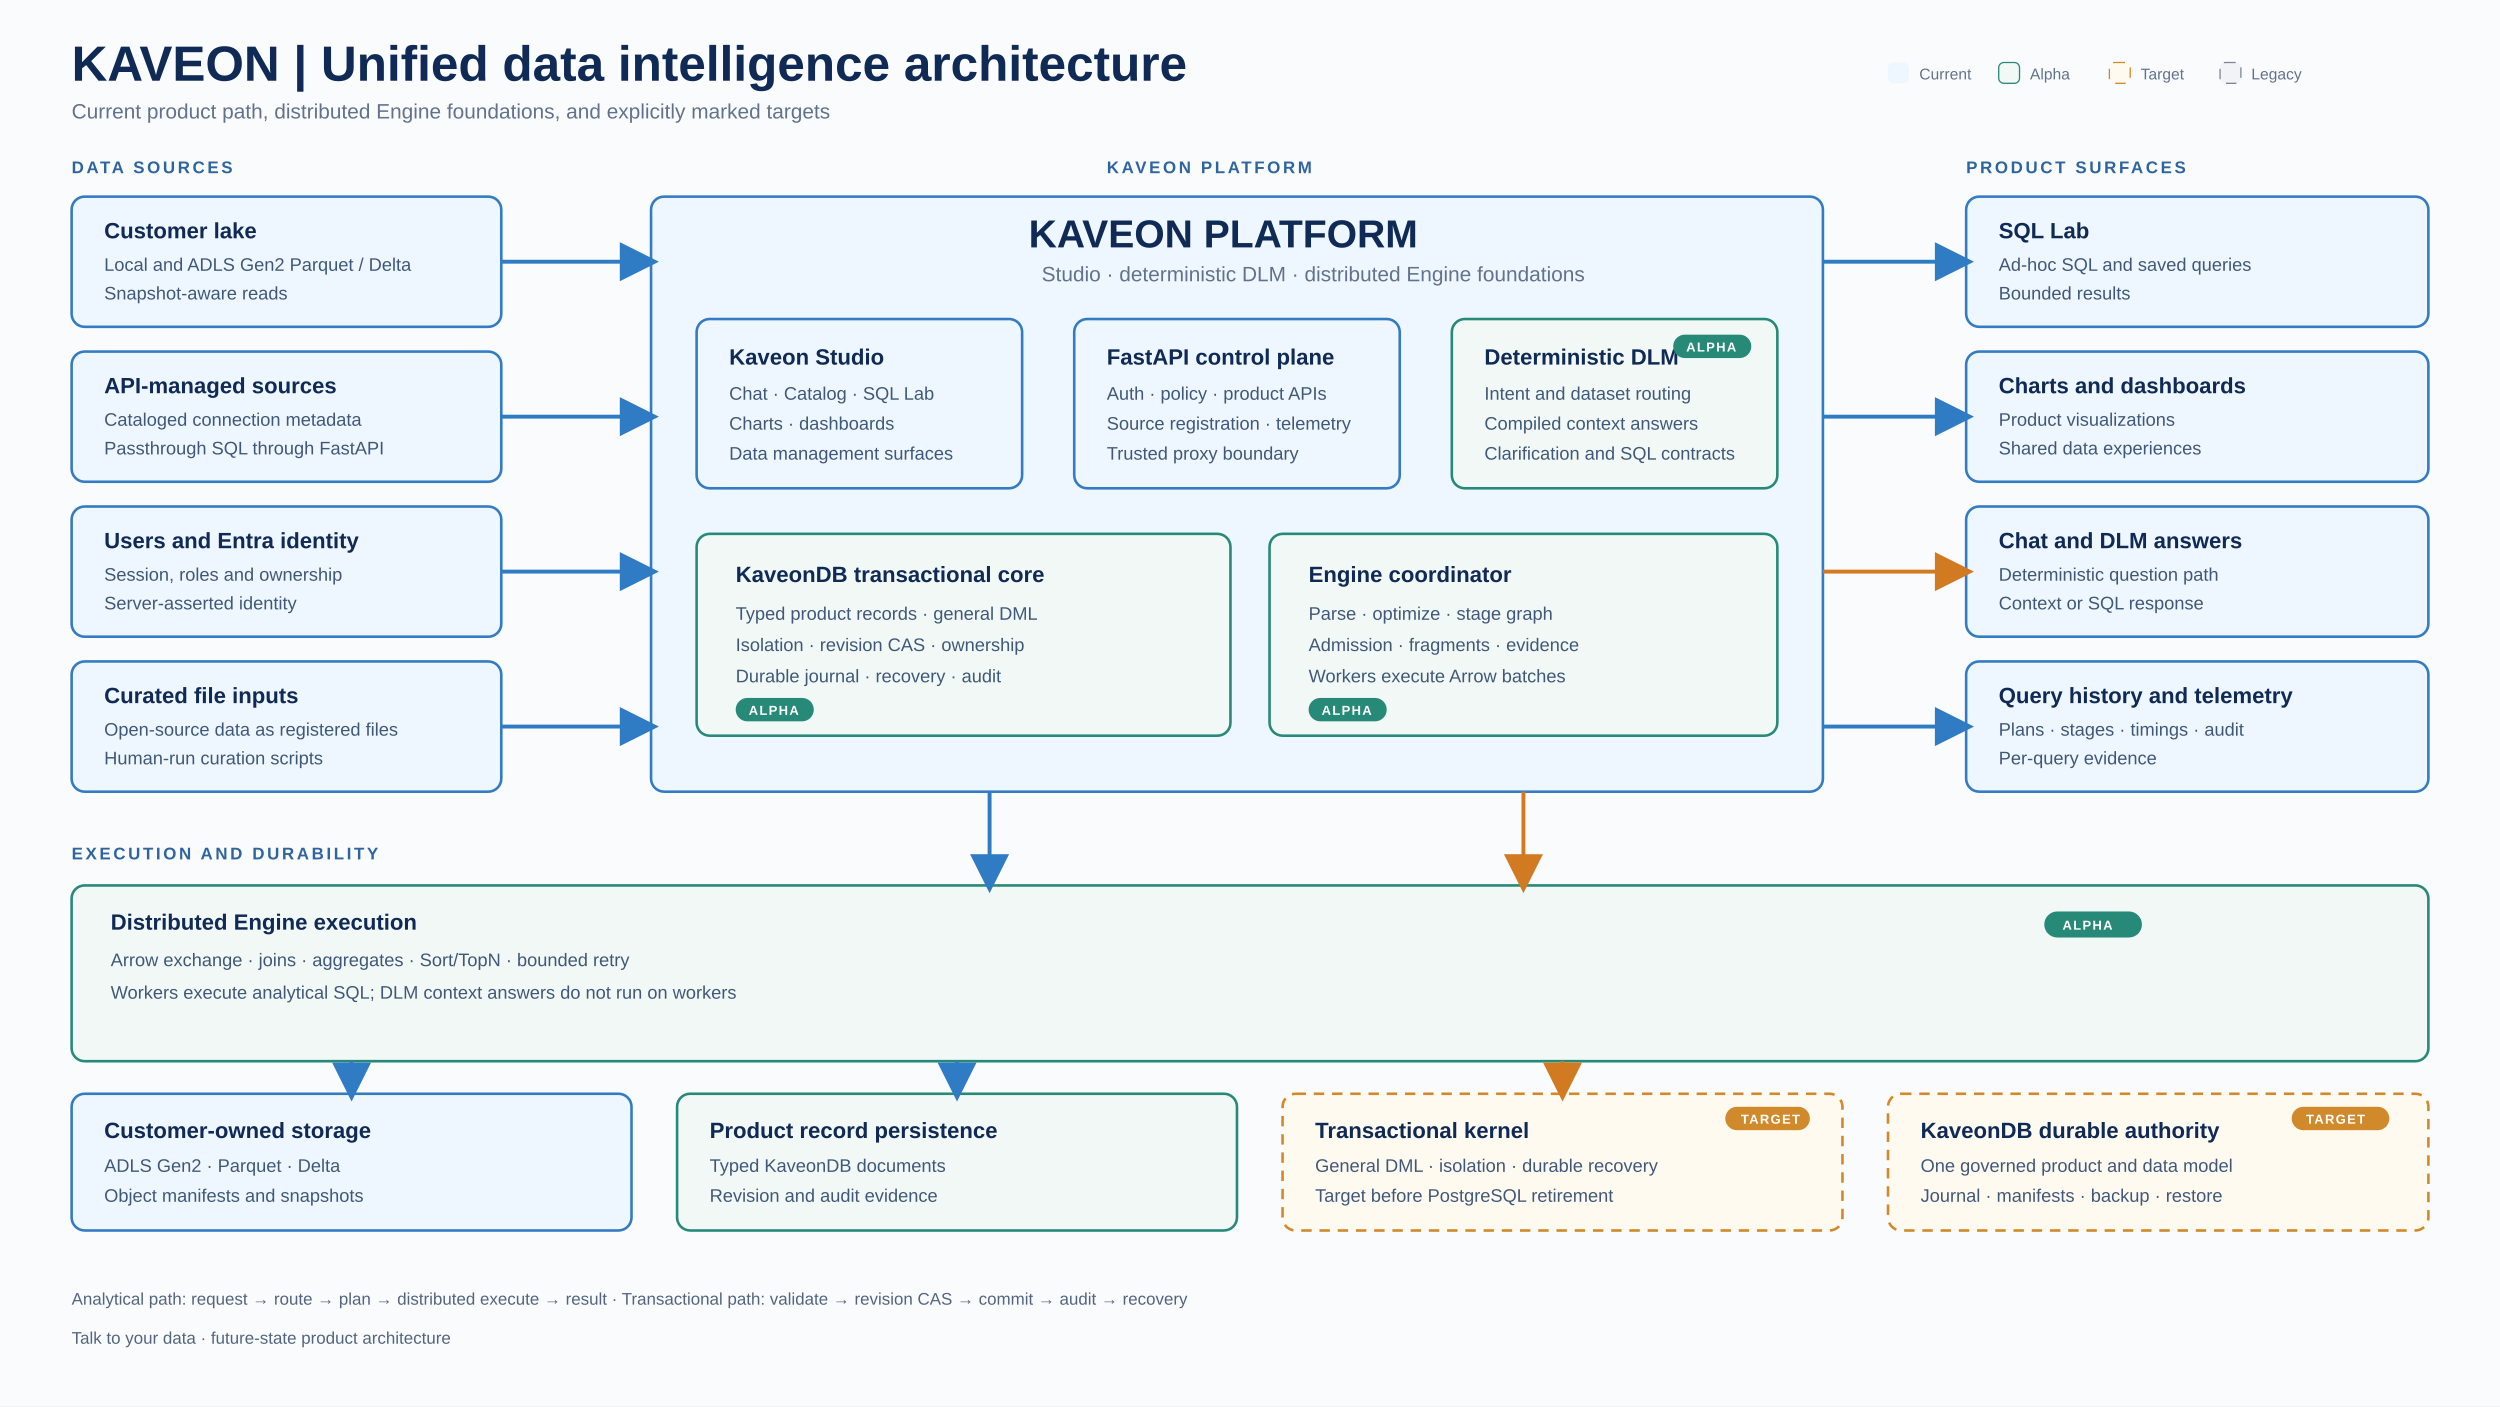
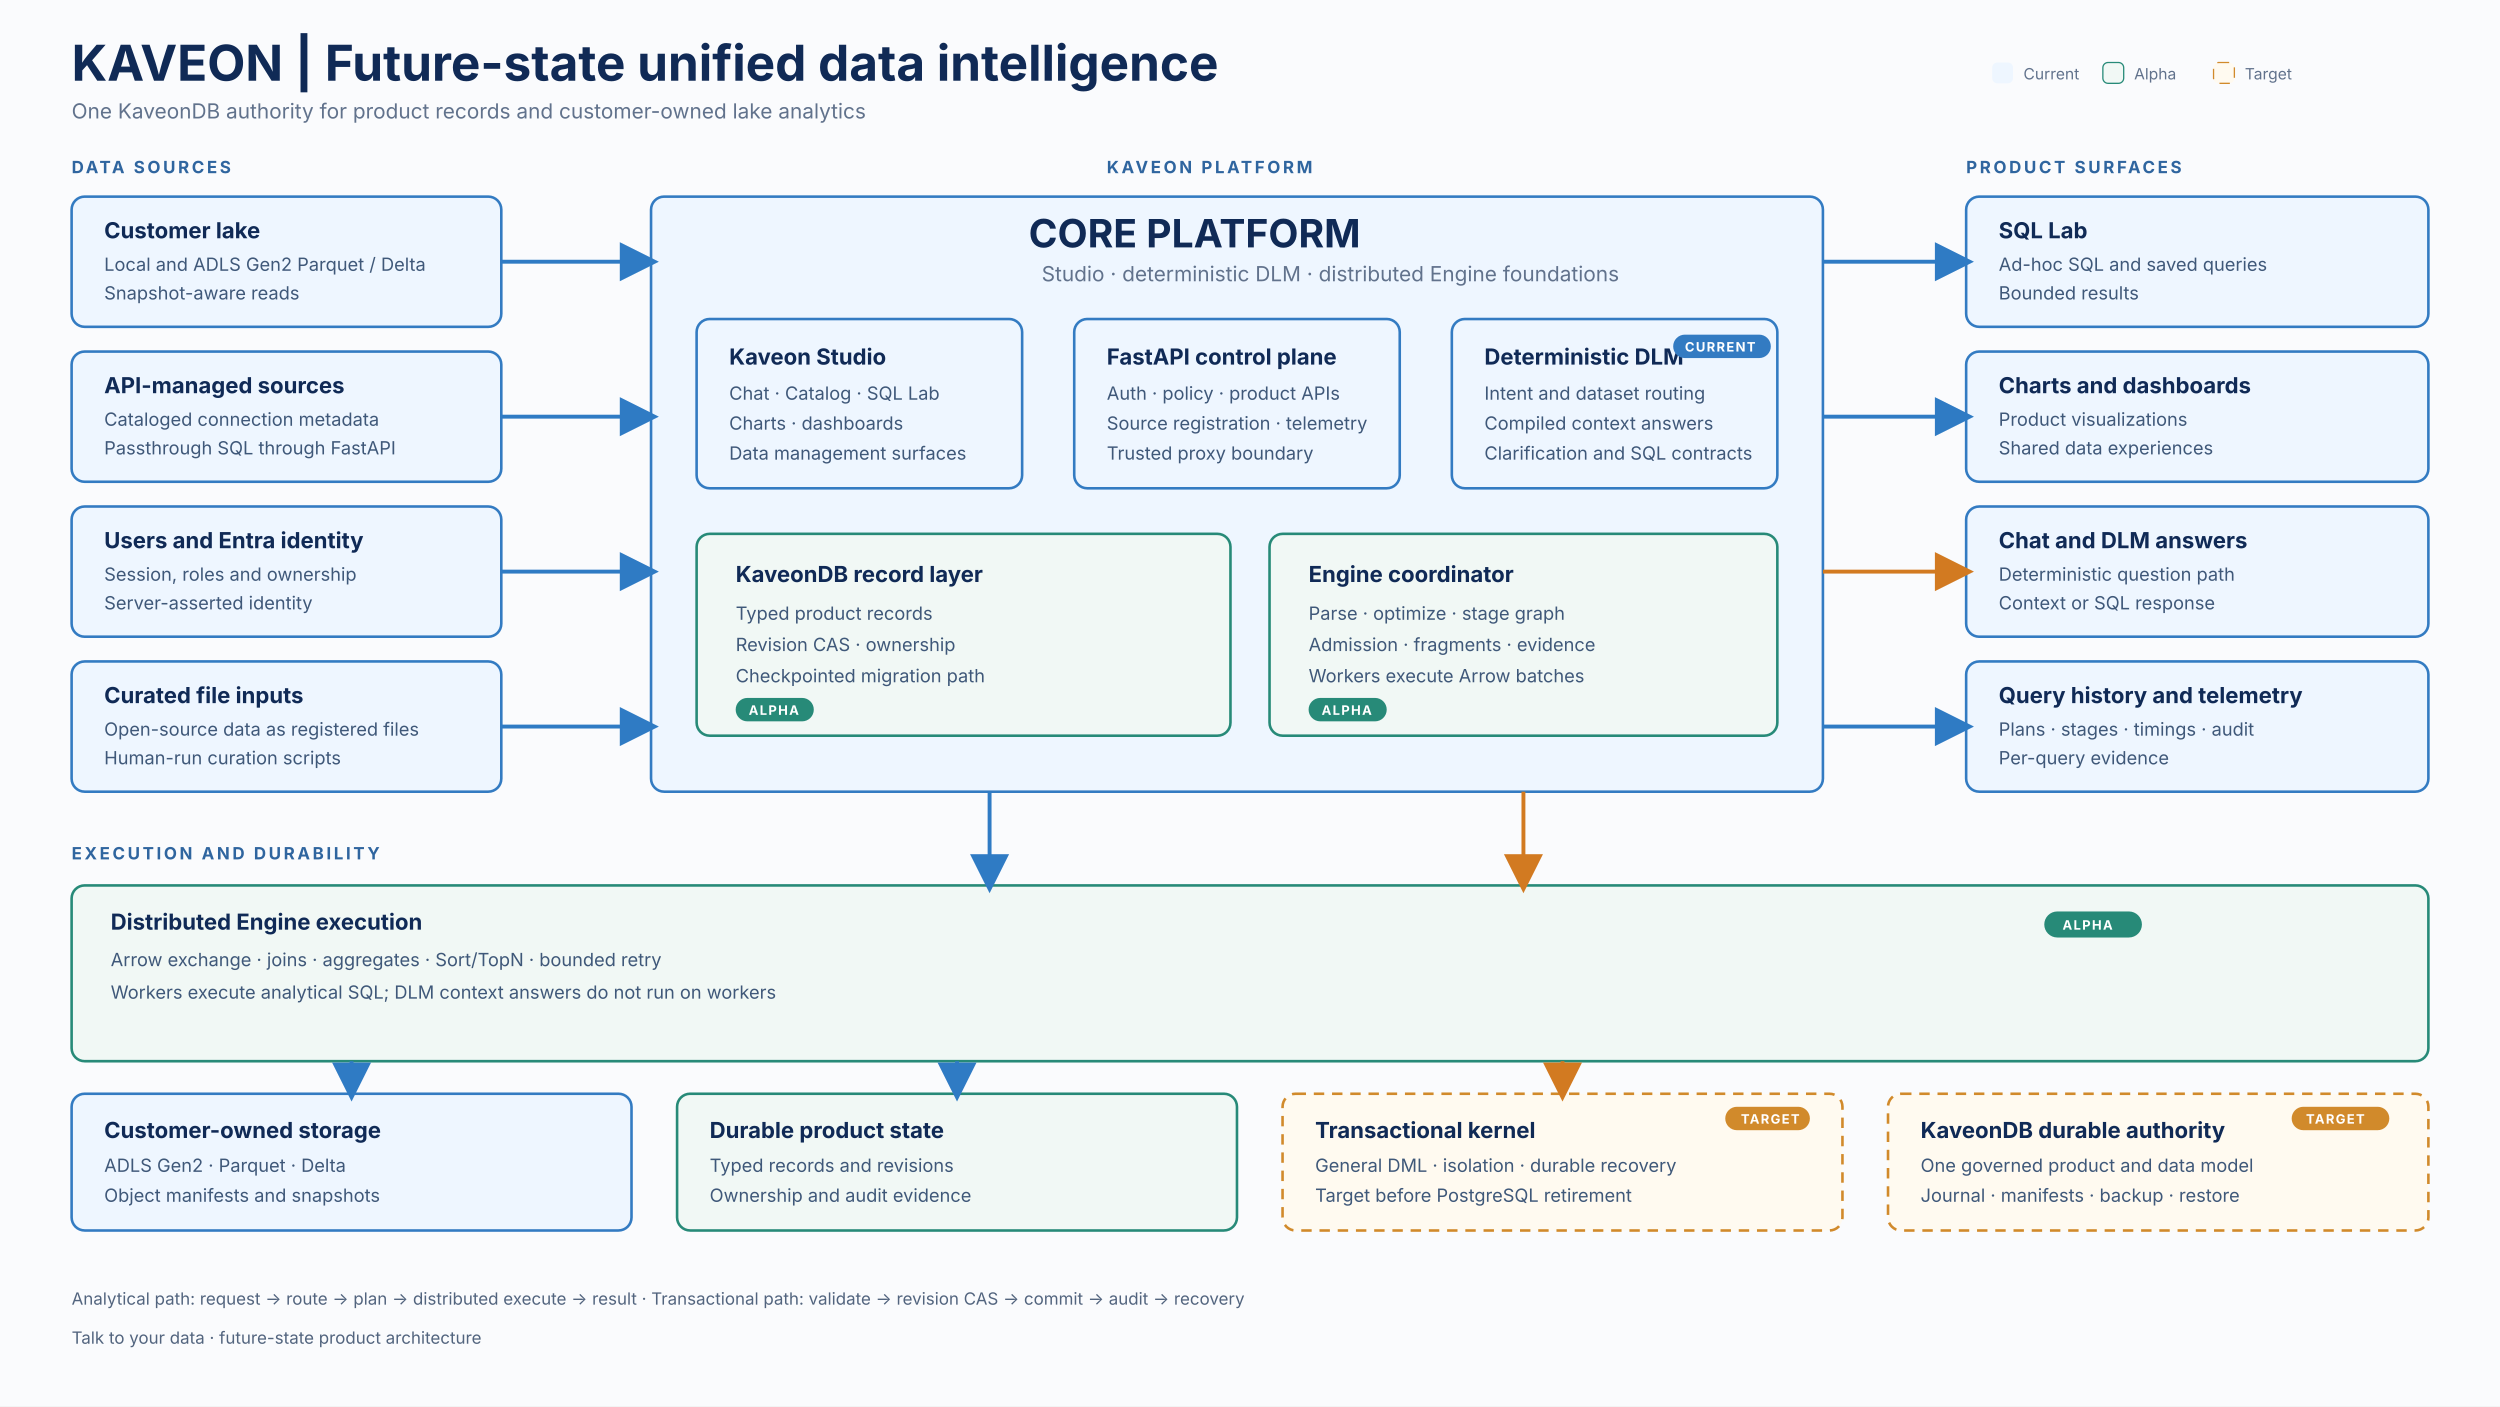
<svg xmlns="http://www.w3.org/2000/svg" width="1920" height="1080" viewBox="0 0 1920 1080">
  <defs>
    <style>
- .bg{fill:#fafbfd}.t{font:700 38px Arial,sans-serif;fill:#102a56}.s{font:400 16px Arial,sans-serif;fill:#61728c}.h{font:700 17px Arial,sans-serif;fill:#102a56}.b{font:400 14px Arial,sans-serif;fill:#3f5879}.k{font:700 13px Arial,sans-serif;letter-spacing:2px;fill:#2f659f}.box{stroke:#337bc2;stroke-width:2;rx:10}.cur{fill:#eef6ff}.alp{fill:#f1f8f5;stroke:#278a78}.tar{fill:#fffaf0;stroke:#d18a2b;stroke-dasharray:8 6}.leg{fill:#f1f3f6;stroke:#7b8797;stroke-dasharray:8 6}.ln{fill:none;stroke:#2f7bc4;stroke-width:3;marker-end:url(#a)}.or{fill:none;stroke:#d27a21;stroke-width:3;marker-end:url(#o)}.small{font:400 12px Arial,sans-serif;fill:#61728c}.badge{font:700 10px Arial,sans-serif;letter-spacing:1px}.white{fill:#fff}.foot{font:400 13px Arial,sans-serif;fill:#52647e}
+ .bg{fill:#fafbfd}.t{font:700 38px Inter,Arial,sans-serif;fill:#102a56}.s{font:400 16px Inter,Arial,sans-serif;fill:#61728c}.h{font:700 17px Inter,Arial,sans-serif;fill:#102a56}.b{font:400 14px Inter,Arial,sans-serif;fill:#3f5879}.k{font:700 13px Inter,Arial,sans-serif;letter-spacing:2px;fill:#2f659f}.box{stroke:#337bc2;stroke-width:2;rx:10}.cur{fill:#eef6ff}.alp{fill:#f1f8f5;stroke:#278a78}.tar{fill:#fffaf0;stroke:#d18a2b;stroke-dasharray:8 6}.leg{fill:#f1f3f6;stroke:#7b8797;stroke-dasharray:8 6}.ln{fill:none;stroke:#2f7bc4;stroke-width:3;marker-end:url(#a)}.or{fill:none;stroke:#d27a21;stroke-width:3;marker-end:url(#o)}.small{font:400 12px Inter,Arial,sans-serif;fill:#61728c}.badge{font:700 10px Inter,Arial,sans-serif;letter-spacing:1px}.white{fill:#fff}.foot{font:400 13px Inter,Arial,sans-serif;fill:#52647e}
</style>
    <marker id="a" markerWidth="10" markerHeight="10" refX="8" refY="5" orient="auto">
      <path d="M0 0L10 5L0 10z" fill="#2f7bc4" />
    </marker>
    <marker id="o" markerWidth="10" markerHeight="10" refX="8" refY="5" orient="auto">
      <path d="M0 0L10 5L0 10z" fill="#d27a21" />
    </marker>
  </defs>
  <rect width="1920" height="1080" class="bg" />
-   <text x="55" y="62" class="t">KAVEON | Unified data intelligence architecture</text>
-   <text x="55" y="91" class="s">Current product path, distributed Engine foundations, and explicitly marked targets</text>
-   <g transform="translate(1450 48)">
+   <text x="55" y="62" class="t">KAVEON | Future-state unified data intelligence</text>
+   <text x="55" y="91" class="s">One KaveonDB authority for product records and customer-owned lake analytics</text>
+   <g transform="translate(1530 48)">
    <rect width="16" height="16" rx="4" class="cur" />
    <text x="24" y="13" class="small">Current</text>
    <rect x="85" width="16" height="16" rx="4" class="alp" />
    <text x="109" y="13" class="small">Alpha</text>
    <rect x="170" width="16" height="16" rx="4" class="tar" />
    <text x="194" y="13" class="small">Target</text>
-     <rect x="255" width="16" height="16" rx="4" class="leg" />
-     <text x="279" y="13" class="small">Legacy</text>
  </g>
  <text x="55" y="133" class="k">DATA SOURCES</text>
  <text x="850" y="133" class="k">KAVEON PLATFORM</text>
  <text x="1510" y="133" class="k">PRODUCT SURFACES</text>
  <rect x="55" y="151" width="330" height="100" class="box cur" />
  <text x="80" y="183" class="h">Customer lake</text>
  <text x="80" y="208" class="b">Local and ADLS Gen2 Parquet / Delta</text>
  <text x="80" y="230" class="b">Snapshot-aware reads</text>
  <rect x="55" y="270" width="330" height="100" class="box cur" />
  <text x="80" y="302" class="h">API-managed sources</text>
  <text x="80" y="327" class="b">Cataloged connection metadata</text>
  <text x="80" y="349" class="b">Passthrough SQL through FastAPI</text>
  <rect x="55" y="389" width="330" height="100" class="box cur" />
  <text x="80" y="421" class="h">Users and Entra identity</text>
  <text x="80" y="446" class="b">Session, roles and ownership</text>
  <text x="80" y="468" class="b">Server-asserted identity</text>
  <rect x="55" y="508" width="330" height="100" class="box cur" />
  <text x="80" y="540" class="h">Curated file inputs</text>
  <text x="80" y="565" class="b">Open-source data as registered files</text>
  <text x="80" y="587" class="b">Human-run curation scripts</text>
  <rect x="500" y="151" width="900" height="457" class="box cur" />
-   <text x="790" y="190" class="t" style="font-size:30px">KAVEON PLATFORM</text>
+   <text x="790" y="190" class="t" style="font-size:30px">CORE PLATFORM</text>
  <text x="800" y="216" class="s">Studio · deterministic DLM · distributed Engine foundations</text>
  <rect x="535" y="245" width="250" height="130" class="box cur" />
  <text x="560" y="280" class="h">Kaveon Studio</text>
  <text x="560" y="307" class="b">Chat · Catalog · SQL Lab</text>
  <text x="560" y="330" class="b">Charts · dashboards</text>
  <text x="560" y="353" class="b">Data management surfaces</text>
  <rect x="825" y="245" width="250" height="130" class="box cur" />
  <text x="850" y="280" class="h">FastAPI control plane</text>
  <text x="850" y="307" class="b">Auth · policy · product APIs</text>
  <text x="850" y="330" class="b">Source registration · telemetry</text>
  <text x="850" y="353" class="b">Trusted proxy boundary</text>
-   <rect x="1115" y="245" width="250" height="130" class="box alp" />
+   <rect x="1115" y="245" width="250" height="130" class="box cur" />
  <text x="1140" y="280" class="h">Deterministic DLM</text>
  <text x="1140" y="307" class="b">Intent and dataset routing</text>
  <text x="1140" y="330" class="b">Compiled context answers</text>
  <text x="1140" y="353" class="b">Clarification and SQL contracts</text>
-   <rect x="1285" y="257" width="60" height="18" rx="9" fill="#278a78" />
-   <text x="1295" y="270" class="badge white">ALPHA</text>
+   <rect x="1285" y="257" width="75" height="18" rx="9" fill="#337bc2" />
+   <text x="1294" y="270" class="badge white">CURRENT</text>
  <rect x="535" y="410" width="410" height="155" class="box alp" />
-   <text x="565" y="447" class="h">KaveonDB transactional core</text>
-   <text x="565" y="476" class="b">Typed product records · general DML</text>
-   <text x="565" y="500" class="b">Isolation · revision CAS · ownership</text>
-   <text x="565" y="524" class="b">Durable journal · recovery · audit</text>
+   <text x="565" y="447" class="h">KaveonDB record layer</text>
+   <text x="565" y="476" class="b">Typed product records</text>
+   <text x="565" y="500" class="b">Revision CAS · ownership</text>
+   <text x="565" y="524" class="b">Checkpointed migration path</text>
  <rect x="565" y="536" width="60" height="18" rx="9" fill="#278a78" />
  <text x="575" y="549" class="badge white">ALPHA</text>
  <rect x="975" y="410" width="390" height="155" class="box alp" />
  <text x="1005" y="447" class="h">Engine coordinator</text>
  <text x="1005" y="476" class="b">Parse · optimize · stage graph</text>
  <text x="1005" y="500" class="b">Admission · fragments · evidence</text>
  <text x="1005" y="524" class="b">Workers execute Arrow batches</text>
  <rect x="1005" y="536" width="60" height="18" rx="9" fill="#278a78" />
  <text x="1015" y="549" class="badge white">ALPHA</text>
  <rect x="1510" y="151" width="355" height="100" class="box cur" />
  <text x="1535" y="183" class="h">SQL Lab</text>
  <text x="1535" y="208" class="b">Ad-hoc SQL and saved queries</text>
  <text x="1535" y="230" class="b">Bounded results</text>
  <rect x="1510" y="270" width="355" height="100" class="box cur" />
  <text x="1535" y="302" class="h">Charts and dashboards</text>
  <text x="1535" y="327" class="b">Product visualizations</text>
  <text x="1535" y="349" class="b">Shared data experiences</text>
  <rect x="1510" y="389" width="355" height="100" class="box cur" />
  <text x="1535" y="421" class="h">Chat and DLM answers</text>
  <text x="1535" y="446" class="b">Deterministic question path</text>
  <text x="1535" y="468" class="b">Context or SQL response</text>
  <rect x="1510" y="508" width="355" height="100" class="box cur" />
  <text x="1535" y="540" class="h">Query history and telemetry</text>
  <text x="1535" y="565" class="b">Plans · stages · timings · audit</text>
  <text x="1535" y="587" class="b">Per-query evidence</text>
  <path d="M385 201H500" class="ln" />
  <path d="M385 320H500" class="ln" />
  <path d="M385 439H500" class="ln" />
  <path d="M385 558H500" class="ln" />
  <path d="M1400 201H1510" class="ln" />
  <path d="M1400 320H1510" class="ln" />
  <path d="M1400 439H1510" class="or" />
  <path d="M1400 558H1510" class="ln" />
  <text x="55" y="660" class="k">EXECUTION AND DURABILITY</text>
  <rect x="55" y="680" width="1810" height="135" class="box alp" />
  <text x="85" y="714" class="h">Distributed Engine execution</text>
  <text x="85" y="742" class="b">Arrow exchange · joins · aggregates · Sort/TopN · bounded retry</text>
  <text x="85" y="767" class="b">Workers execute analytical SQL; DLM context answers do not run on workers</text>
  <rect x="1570" y="700" width="75" height="20" rx="10" fill="#278a78" />
  <text x="1584" y="714" class="badge white">ALPHA</text>
  <rect x="55" y="840" width="430" height="105" class="box cur" />
  <text x="80" y="874" class="h">Customer-owned storage</text>
  <text x="80" y="900" class="b">ADLS Gen2 · Parquet · Delta</text>
  <text x="80" y="923" class="b">Object manifests and snapshots</text>
  <rect x="520" y="840" width="430" height="105" class="box alp" />
-   <text x="545" y="874" class="h">Product record persistence</text>
-   <text x="545" y="900" class="b">Typed KaveonDB documents</text>
-   <text x="545" y="923" class="b">Revision and audit evidence</text>
+   <text x="545" y="874" class="h">Durable product state</text>
+   <text x="545" y="900" class="b">Typed records and revisions</text>
+   <text x="545" y="923" class="b">Ownership and audit evidence</text>
  <rect x="985" y="840" width="430" height="105" class="box tar" />
  <text x="1010" y="874" class="h">Transactional kernel</text>
  <text x="1010" y="900" class="b">General DML · isolation · durable recovery</text>
  <text x="1010" y="923" class="b">Target before PostgreSQL retirement</text>
  <rect x="1325" y="850" width="65" height="18" rx="9" fill="#d18a2b" />
  <text x="1337" y="863" class="badge white">TARGET</text>
  <rect x="1450" y="840" width="415" height="105" class="box tar" />
  <text x="1475" y="874" class="h">KaveonDB durable authority</text>
  <text x="1475" y="900" class="b">One governed product and data model</text>
  <text x="1475" y="923" class="b">Journal · manifests · backup · restore</text>
  <rect x="1760" y="850" width="75" height="18" rx="9" fill="#d18a2b" />
  <text x="1771" y="863" class="badge white">TARGET</text>
  <path d="M760 608V680" class="ln" />
  <path d="M1170 608V680" class="or" />
  <path d="M270 815V840" class="ln" />
  <path d="M735 815V840" class="ln" />
  <path d="M1200 815V840" class="or" />
  <text x="55" y="1002" class="foot">Analytical path: request → route → plan → distributed execute → result · Transactional path: validate → revision CAS → commit → audit → recovery</text>
  <text x="55" y="1032" class="foot">Talk to your data · future-state product architecture</text>
</svg>
